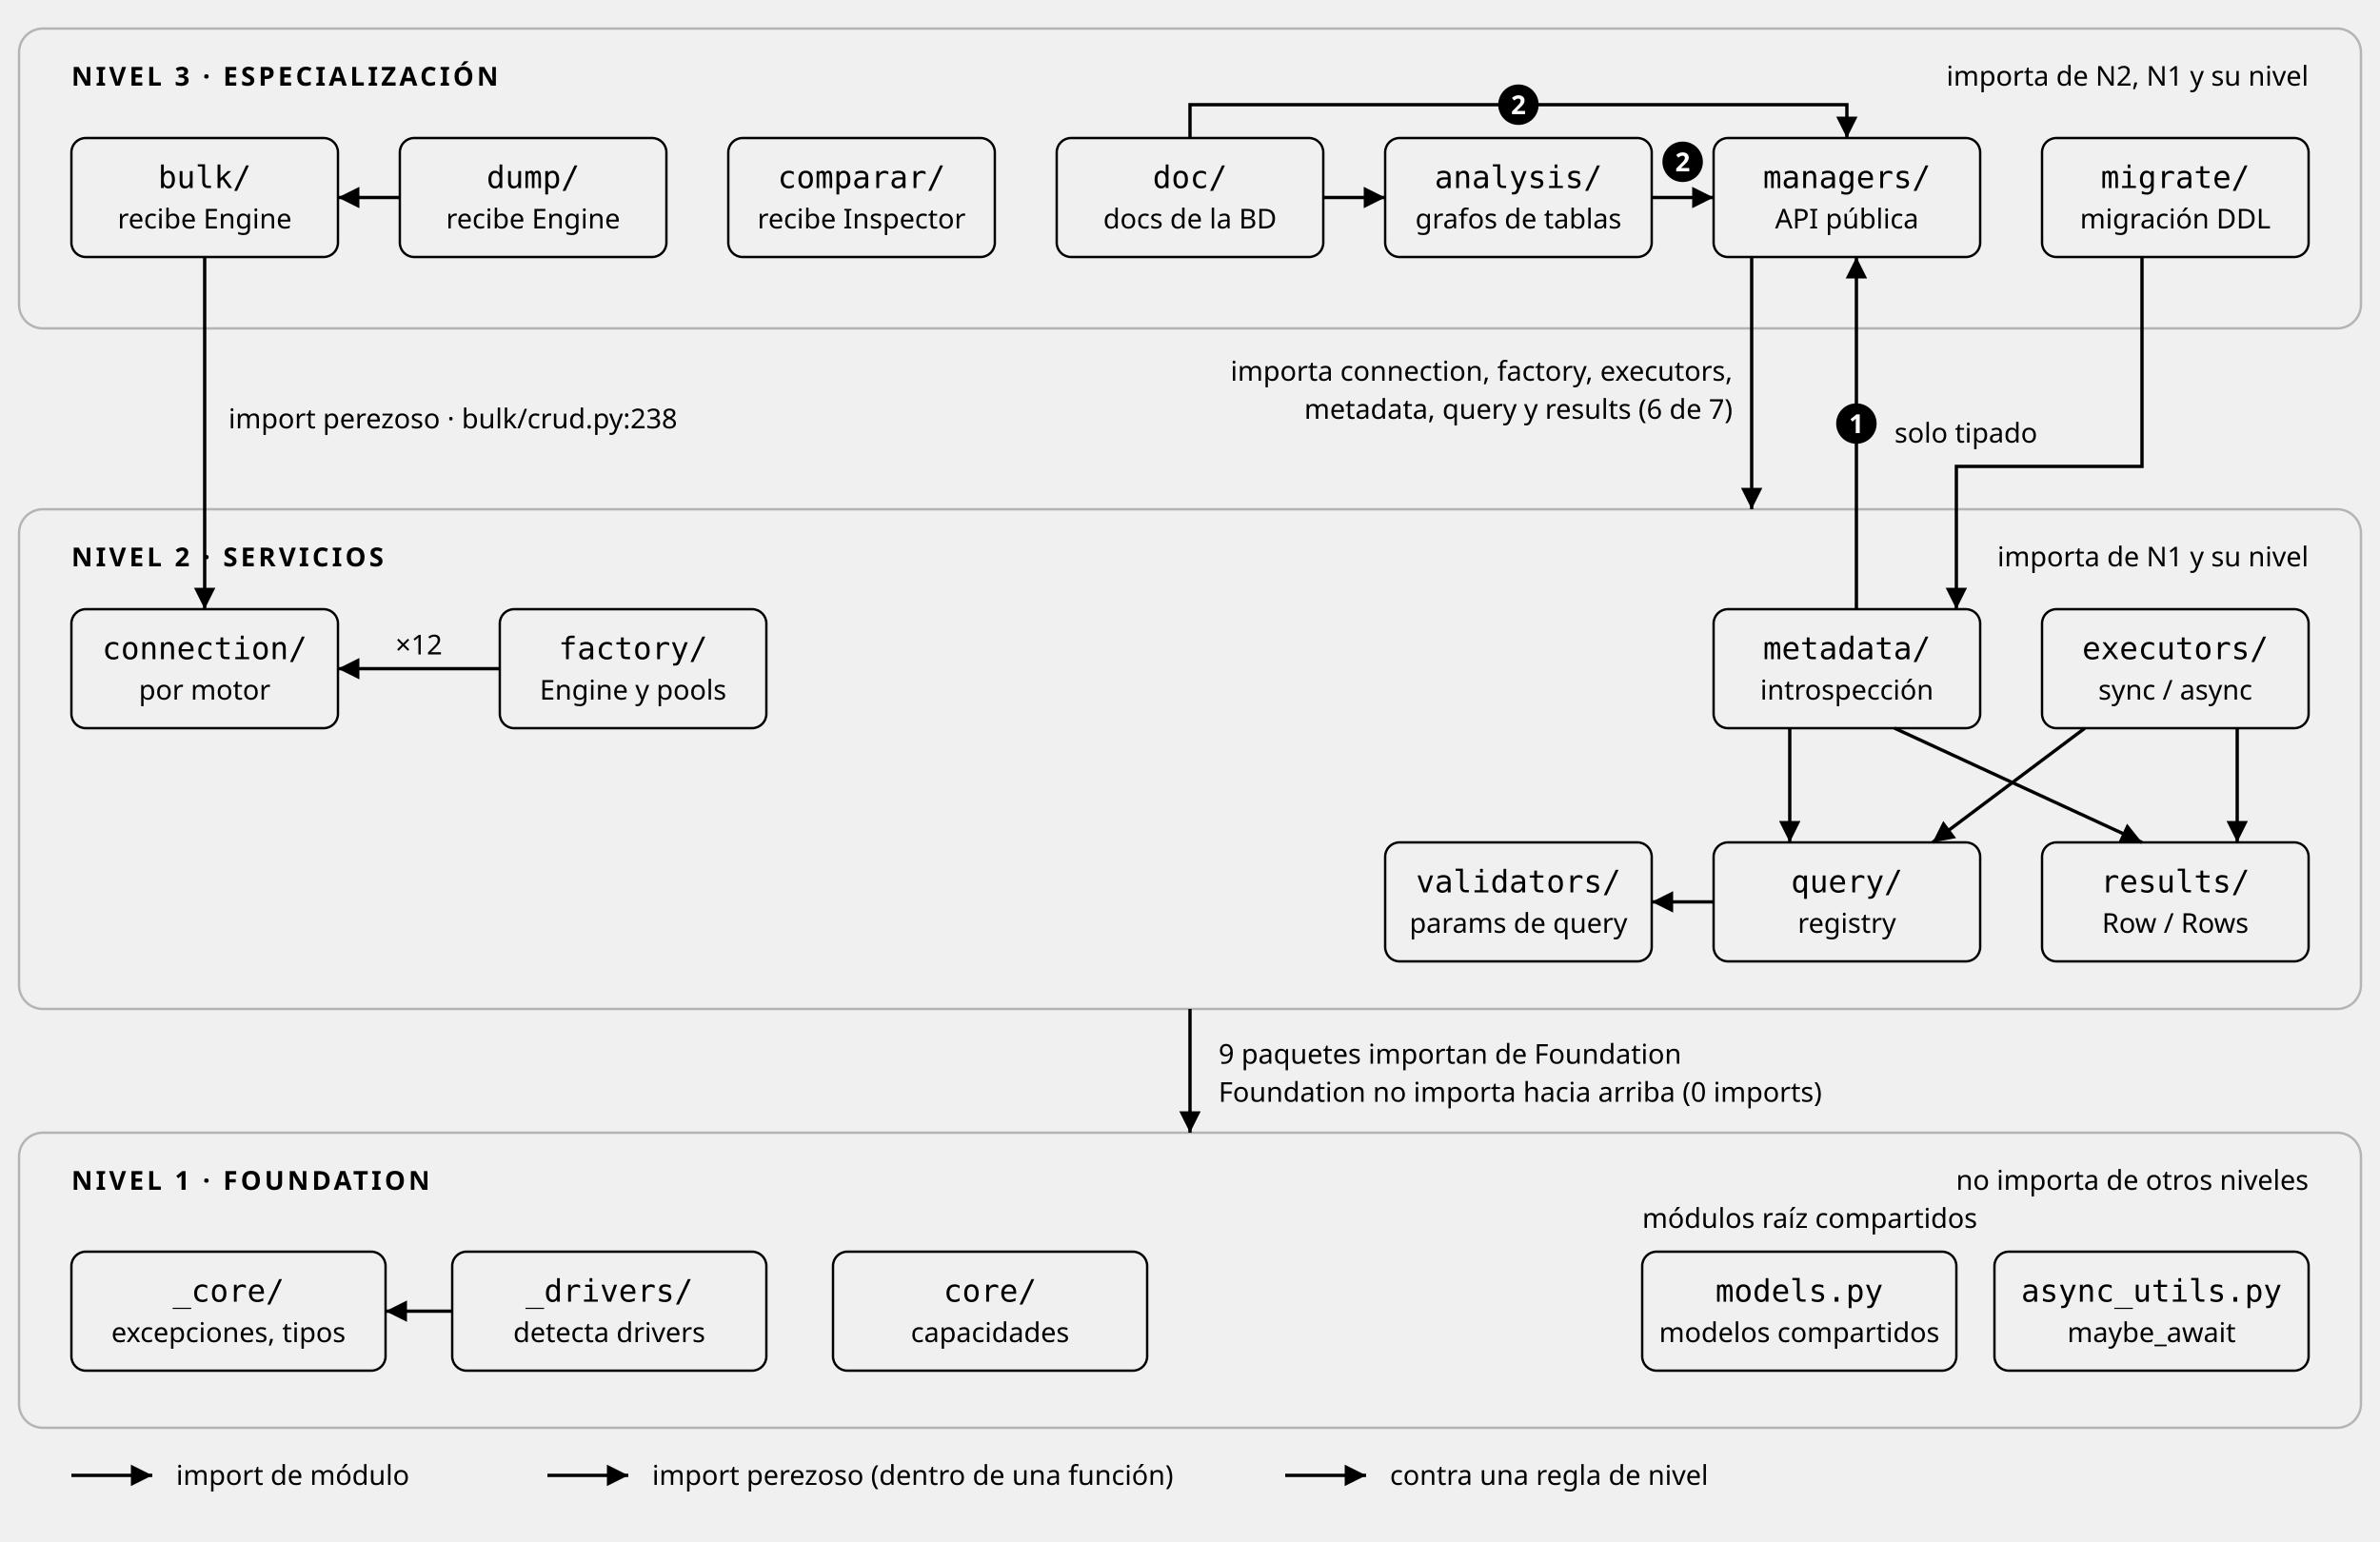
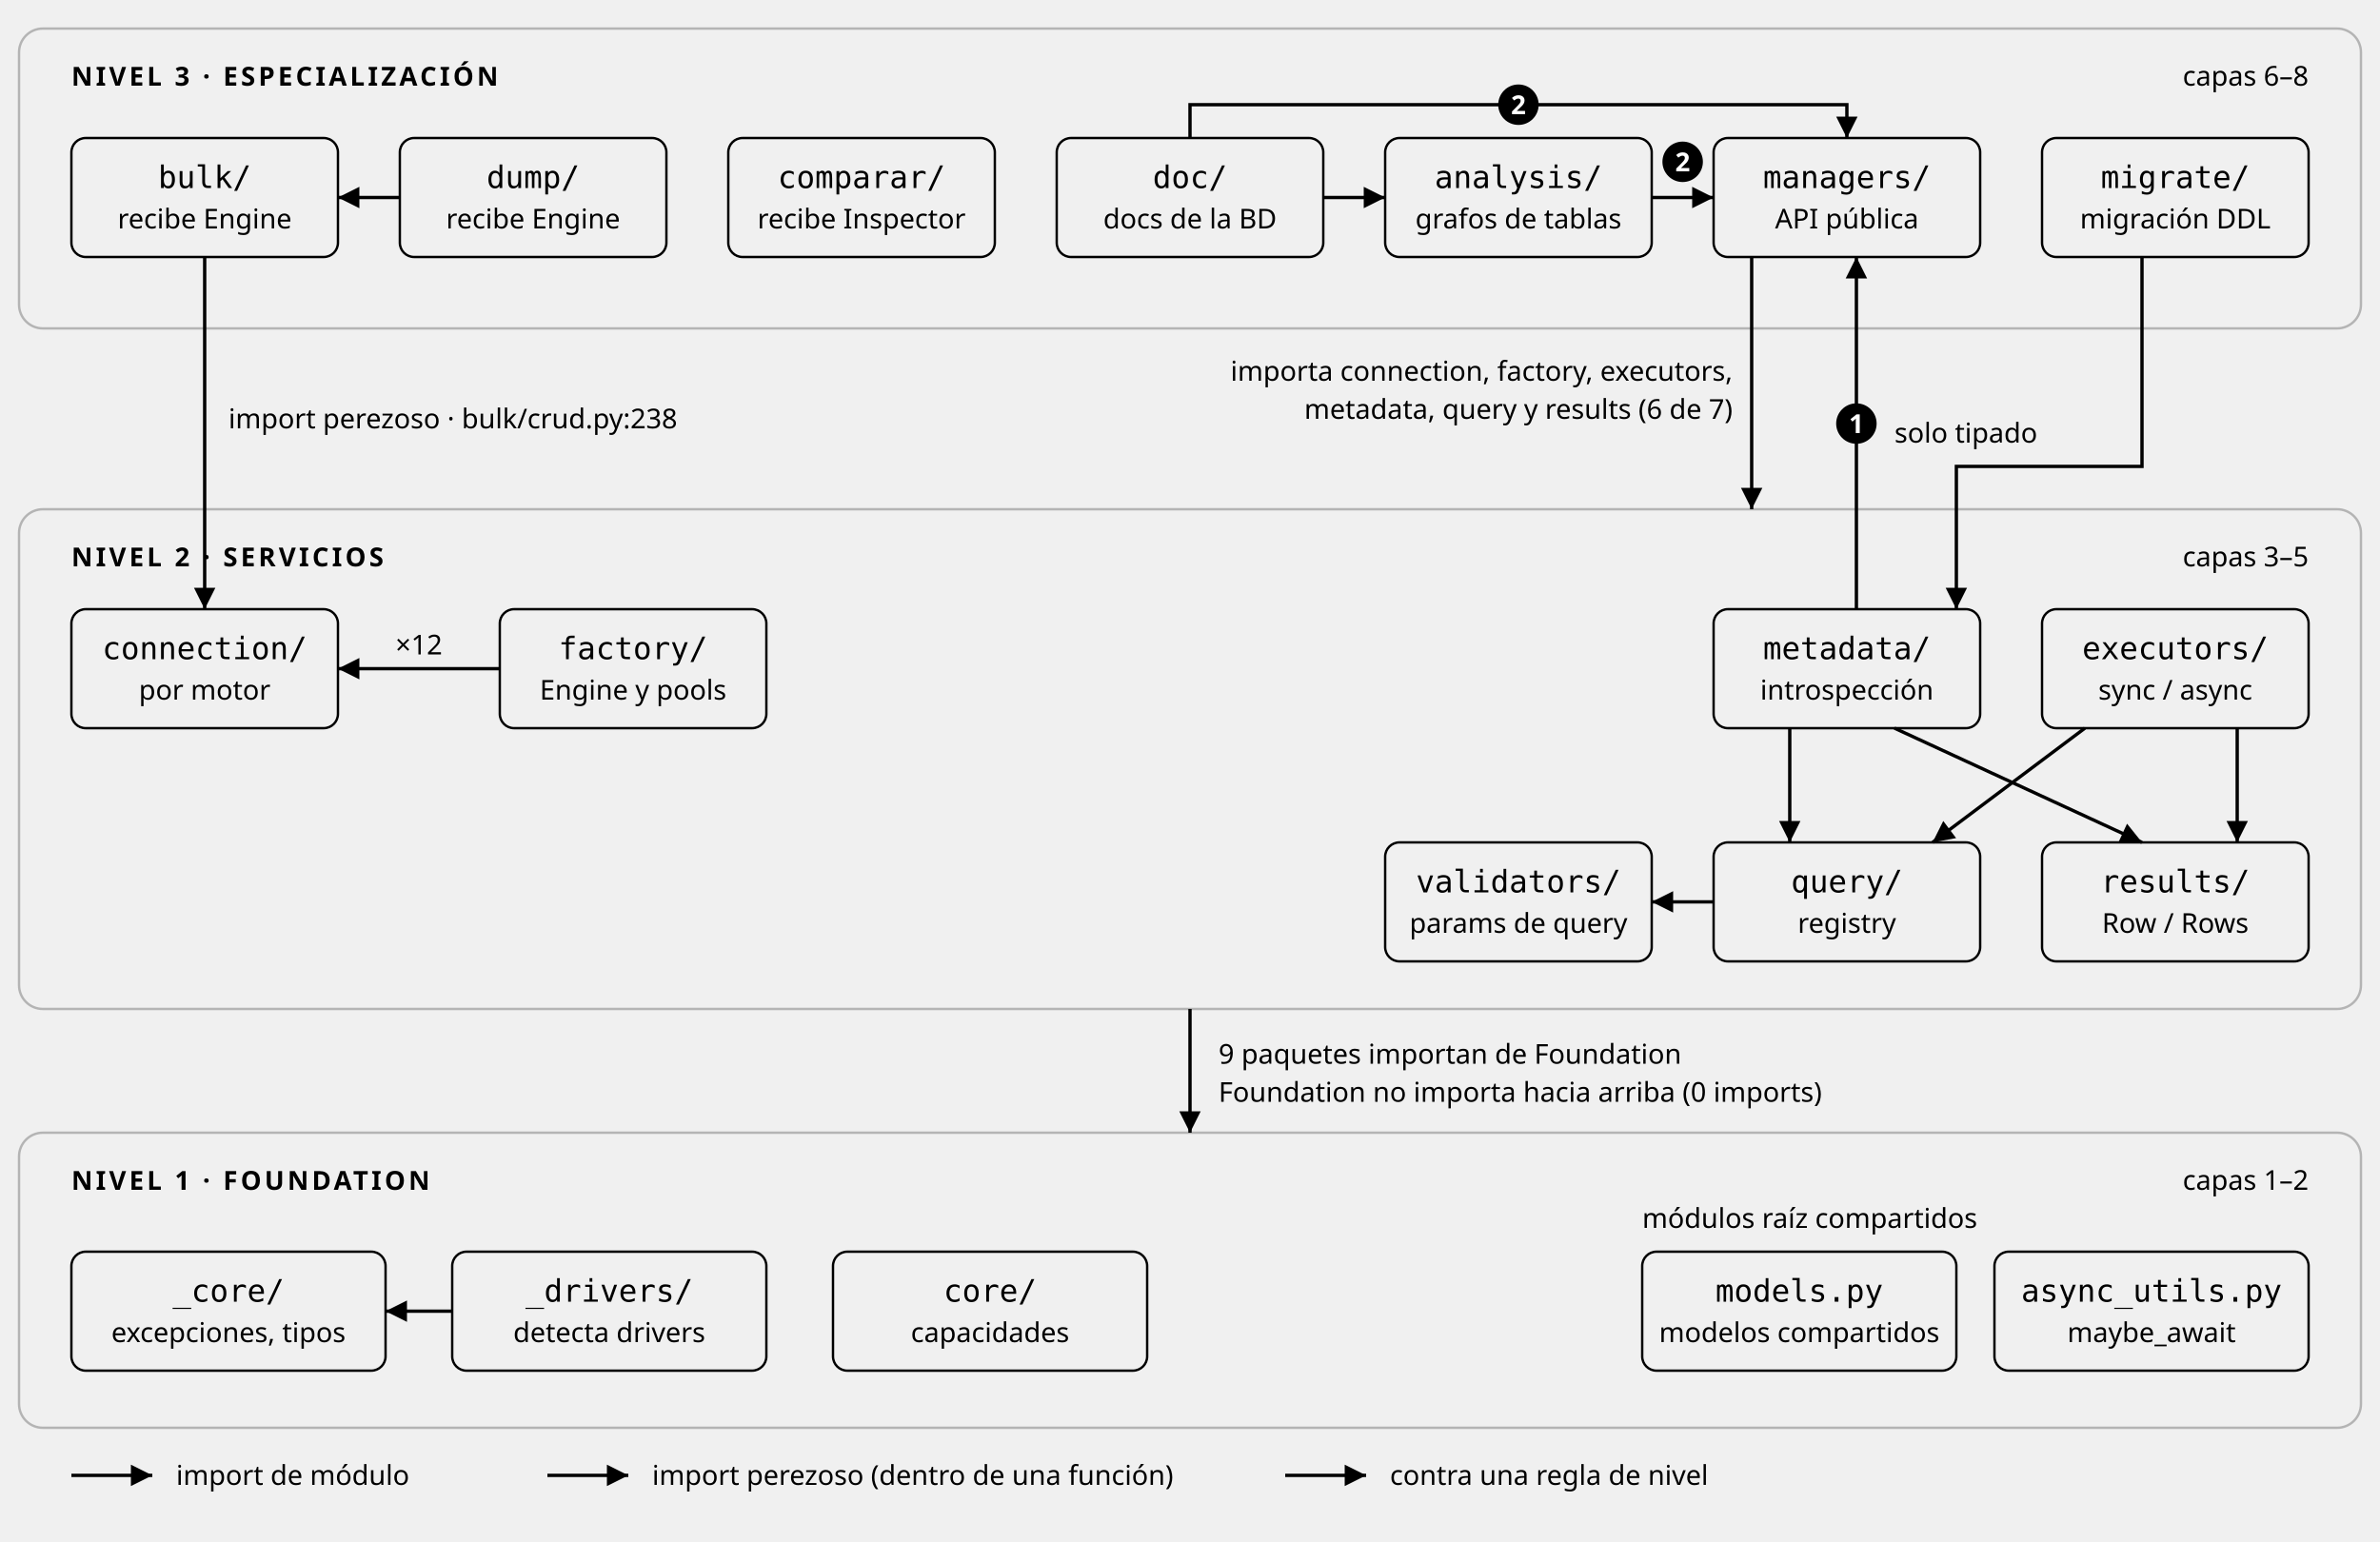
<svg xmlns="http://www.w3.org/2000/svg" class="arq" viewBox="0 0 1000 648" role="img" aria-label="Los tres niveles de util_bbdd con sus imports reales: factory importa de connection en un solo sentido, metadata importa managers solo para tipado y analysis y doc importan el manager concreto." font-family="system-ui,sans-serif">
  <defs>
    <marker id="arq-h" viewBox="0 0 10 10" refX="10" refY="5" markerWidth="9" markerHeight="9" markerUnits="userSpaceOnUse" orient="auto">
      <path class="arq-head" d="M0 0L10 5L0 10z" fill="currentColor" />
    </marker>
    <marker id="arq-h-warn" viewBox="0 0 10 10" refX="10" refY="5" markerWidth="9" markerHeight="9" markerUnits="userSpaceOnUse" orient="auto">
      <path class="arq-head-warn" d="M0 0L10 5L0 10z" fill="currentColor" />
    </marker>
  </defs>
  <rect class="arq-band arq-band-3" x="8" y="12" width="984" height="126" rx="10" fill="none" stroke="currentColor" stroke-opacity=".25" />
  <rect class="arq-band arq-band-2" x="8" y="214" width="984" height="210" rx="10" fill="none" stroke="currentColor" stroke-opacity=".25" />
  <rect class="arq-band arq-band-1" x="8" y="476" width="984" height="124" rx="10" fill="none" stroke="currentColor" stroke-opacity=".25" />
  <text class="arq-band-label" x="30" y="36" font-size="11" font-weight="600" letter-spacing="1.3" fill="currentColor">NIVEL 3 · ESPECIALIZACIÓN</text>
-   <text class="arq-band-note" x="970" y="36" text-anchor="end" font-family="system-ui,sans-serif" font-size="11.5" fill="currentColor">importa de N2, N1 y su nivel</text>
+   <text class="arq-band-note" x="970" y="36" text-anchor="end" font-family="system-ui,sans-serif" font-size="11.5" fill="currentColor">capas 6–8</text>
  <text class="arq-band-label" x="30" y="238" font-size="11" font-weight="600" letter-spacing="1.3" fill="currentColor">NIVEL 2 · SERVICIOS</text>
-   <text class="arq-band-note" x="970" y="238" text-anchor="end" font-family="system-ui,sans-serif" font-size="11.5" fill="currentColor">importa de N1 y su nivel</text>
+   <text class="arq-band-note" x="970" y="238" text-anchor="end" font-family="system-ui,sans-serif" font-size="11.5" fill="currentColor">capas 3–5</text>
  <text class="arq-band-label" x="30" y="500" font-size="11" font-weight="600" letter-spacing="1.3" fill="currentColor">NIVEL 1 · FOUNDATION</text>
-   <text class="arq-band-note" x="970" y="500" text-anchor="end" font-family="system-ui,sans-serif" font-size="11.5" fill="currentColor">no importa de otros niveles</text>
+   <text class="arq-band-note" x="970" y="500" text-anchor="end" font-family="system-ui,sans-serif" font-size="11.5" fill="currentColor">capas 1–2</text>
  <path class="arq-edge " d="M168 83 H142" fill="none" stroke="currentColor" stroke-width="1.4" marker-end="url(#arq-h)" />
  <path class="arq-edge " d="M556 83 H582" fill="none" stroke="currentColor" stroke-width="1.4" marker-end="url(#arq-h)" />
  <path class="arq-edge warn" d="M694 83 H720" fill="none" stroke="currentColor" stroke-width="1.4" marker-end="url(#arq-h-warn)" />
  <path class="arq-edge warn" d="M500 58 V44 H776 V58" fill="none" stroke="currentColor" stroke-width="1.4" marker-end="url(#arq-h-warn)" />
  <path class="arq-edge lazy" d="M86 108 V256" fill="none" stroke="currentColor" stroke-width="1.4" marker-end="url(#arq-h)" />
  <path class="arq-edge " d="M736 108 V214" fill="none" stroke="currentColor" stroke-width="1.4" marker-end="url(#arq-h)" />
  <path class="arq-edge warn" d="M780 256 V108" fill="none" stroke="currentColor" stroke-width="1.4" marker-end="url(#arq-h-warn)" />
  <path class="arq-edge " d="M900 108 V196 H822 V256" fill="none" stroke="currentColor" stroke-width="1.4" marker-end="url(#arq-h)" />
  <path class="arq-edge " d="M752 306 V354" fill="none" stroke="currentColor" stroke-width="1.4" marker-end="url(#arq-h)" />
  <path class="arq-edge " d="M796 306 L900 354" fill="none" stroke="currentColor" stroke-width="1.4" marker-end="url(#arq-h)" />
  <path class="arq-edge " d="M876 306 L812 354" fill="none" stroke="currentColor" stroke-width="1.4" marker-end="url(#arq-h)" />
  <path class="arq-edge " d="M940 306 V354" fill="none" stroke="currentColor" stroke-width="1.4" marker-end="url(#arq-h)" />
  <path class="arq-edge " d="M720 379 H694" fill="none" stroke="currentColor" stroke-width="1.4" marker-end="url(#arq-h)" />
  <path class="arq-edge " d="M210 281 H142" fill="none" stroke="currentColor" stroke-width="1.4" marker-end="url(#arq-h)" />
  <path class="arq-edge " d="M500 424 V476" fill="none" stroke="currentColor" stroke-width="1.4" marker-end="url(#arq-h)" />
  <path class="arq-edge " d="M190 551 H162" fill="none" stroke="currentColor" stroke-width="1.4" marker-end="url(#arq-h)" />
  <g class="arq-node">
    <rect x="30" y="58" width="112" height="50" rx="6" fill="none" stroke="currentColor" />
    <text class="arq-name" x="86" y="79" text-anchor="middle" font-family="ui-monospace,Consolas,monospace" font-size="13" fill="currentColor">bulk/</text>
    <text class="arq-sub" x="86" y="96" text-anchor="middle" font-family="system-ui,sans-serif" font-size="11.5" fill="currentColor">recibe Engine</text>
  </g>
  <g class="arq-node">
    <rect x="168" y="58" width="112" height="50" rx="6" fill="none" stroke="currentColor" />
    <text class="arq-name" x="224" y="79" text-anchor="middle" font-family="ui-monospace,Consolas,monospace" font-size="13" fill="currentColor">dump/</text>
    <text class="arq-sub" x="224" y="96" text-anchor="middle" font-family="system-ui,sans-serif" font-size="11.5" fill="currentColor">recibe Engine</text>
  </g>
  <g class="arq-node">
    <rect x="306" y="58" width="112" height="50" rx="6" fill="none" stroke="currentColor" />
    <text class="arq-name" x="362" y="79" text-anchor="middle" font-family="ui-monospace,Consolas,monospace" font-size="13" fill="currentColor">comparar/</text>
    <text class="arq-sub" x="362" y="96" text-anchor="middle" font-family="system-ui,sans-serif" font-size="11.5" fill="currentColor">recibe Inspector</text>
  </g>
  <g class="arq-node">
    <rect x="444" y="58" width="112" height="50" rx="6" fill="none" stroke="currentColor" />
    <text class="arq-name" x="500" y="79" text-anchor="middle" font-family="ui-monospace,Consolas,monospace" font-size="13" fill="currentColor">doc/</text>
    <text class="arq-sub" x="500" y="96" text-anchor="middle" font-family="system-ui,sans-serif" font-size="11.5" fill="currentColor">docs de la BD</text>
  </g>
  <g class="arq-node">
    <rect x="582" y="58" width="112" height="50" rx="6" fill="none" stroke="currentColor" />
    <text class="arq-name" x="638" y="79" text-anchor="middle" font-family="ui-monospace,Consolas,monospace" font-size="13" fill="currentColor">analysis/</text>
    <text class="arq-sub" x="638" y="96" text-anchor="middle" font-family="system-ui,sans-serif" font-size="11.5" fill="currentColor">grafos de tablas</text>
  </g>
  <g class="arq-node">
    <rect x="720" y="58" width="112" height="50" rx="6" fill="none" stroke="currentColor" />
    <text class="arq-name" x="776" y="79" text-anchor="middle" font-family="ui-monospace,Consolas,monospace" font-size="13" fill="currentColor">managers/</text>
    <text class="arq-sub" x="776" y="96" text-anchor="middle" font-family="system-ui,sans-serif" font-size="11.5" fill="currentColor">API pública</text>
  </g>
  <g class="arq-node">
    <rect x="858" y="58" width="112" height="50" rx="6" fill="none" stroke="currentColor" />
    <text class="arq-name" x="914" y="79" text-anchor="middle" font-family="ui-monospace,Consolas,monospace" font-size="13" fill="currentColor">migrate/</text>
    <text class="arq-sub" x="914" y="96" text-anchor="middle" font-family="system-ui,sans-serif" font-size="11.5" fill="currentColor">migración DDL</text>
  </g>
  <g class="arq-node">
    <rect x="30" y="256" width="112" height="50" rx="6" fill="none" stroke="currentColor" />
    <text class="arq-name" x="86" y="277" text-anchor="middle" font-family="ui-monospace,Consolas,monospace" font-size="13" fill="currentColor">connection/</text>
    <text class="arq-sub" x="86" y="294" text-anchor="middle" font-family="system-ui,sans-serif" font-size="11.5" fill="currentColor">por motor</text>
  </g>
  <g class="arq-node">
    <rect x="210" y="256" width="112" height="50" rx="6" fill="none" stroke="currentColor" />
    <text class="arq-name" x="266" y="277" text-anchor="middle" font-family="ui-monospace,Consolas,monospace" font-size="13" fill="currentColor">factory/</text>
    <text class="arq-sub" x="266" y="294" text-anchor="middle" font-family="system-ui,sans-serif" font-size="11.5" fill="currentColor">Engine y pools</text>
  </g>
  <g class="arq-node">
    <rect x="720" y="256" width="112" height="50" rx="6" fill="none" stroke="currentColor" />
    <text class="arq-name" x="776" y="277" text-anchor="middle" font-family="ui-monospace,Consolas,monospace" font-size="13" fill="currentColor">metadata/</text>
    <text class="arq-sub" x="776" y="294" text-anchor="middle" font-family="system-ui,sans-serif" font-size="11.5" fill="currentColor">introspección</text>
  </g>
  <g class="arq-node">
    <rect x="858" y="256" width="112" height="50" rx="6" fill="none" stroke="currentColor" />
    <text class="arq-name" x="914" y="277" text-anchor="middle" font-family="ui-monospace,Consolas,monospace" font-size="13" fill="currentColor">executors/</text>
    <text class="arq-sub" x="914" y="294" text-anchor="middle" font-family="system-ui,sans-serif" font-size="11.5" fill="currentColor">sync / async</text>
  </g>
  <g class="arq-node">
    <rect x="582" y="354" width="112" height="50" rx="6" fill="none" stroke="currentColor" />
    <text class="arq-name" x="638" y="375" text-anchor="middle" font-family="ui-monospace,Consolas,monospace" font-size="13" fill="currentColor">validators/</text>
    <text class="arq-sub" x="638" y="392" text-anchor="middle" font-family="system-ui,sans-serif" font-size="11.5" fill="currentColor">params de query</text>
  </g>
  <g class="arq-node">
    <rect x="720" y="354" width="112" height="50" rx="6" fill="none" stroke="currentColor" />
    <text class="arq-name" x="776" y="375" text-anchor="middle" font-family="ui-monospace,Consolas,monospace" font-size="13" fill="currentColor">query/</text>
    <text class="arq-sub" x="776" y="392" text-anchor="middle" font-family="system-ui,sans-serif" font-size="11.5" fill="currentColor">registry</text>
  </g>
  <g class="arq-node">
    <rect x="858" y="354" width="112" height="50" rx="6" fill="none" stroke="currentColor" />
    <text class="arq-name" x="914" y="375" text-anchor="middle" font-family="ui-monospace,Consolas,monospace" font-size="13" fill="currentColor">results/</text>
    <text class="arq-sub" x="914" y="392" text-anchor="middle" font-family="system-ui,sans-serif" font-size="11.5" fill="currentColor">Row / Rows</text>
  </g>
  <g class="arq-node">
    <rect x="30" y="526" width="132" height="50" rx="6" fill="none" stroke="currentColor" />
    <text class="arq-name" x="96" y="547" text-anchor="middle" font-family="ui-monospace,Consolas,monospace" font-size="13" fill="currentColor">_core/</text>
    <text class="arq-sub" x="96" y="564" text-anchor="middle" font-family="system-ui,sans-serif" font-size="11.5" fill="currentColor">excepciones, tipos</text>
  </g>
  <g class="arq-node">
    <rect x="190" y="526" width="132" height="50" rx="6" fill="none" stroke="currentColor" />
    <text class="arq-name" x="256" y="547" text-anchor="middle" font-family="ui-monospace,Consolas,monospace" font-size="13" fill="currentColor">_drivers/</text>
    <text class="arq-sub" x="256" y="564" text-anchor="middle" font-family="system-ui,sans-serif" font-size="11.5" fill="currentColor">detecta drivers</text>
  </g>
  <g class="arq-node">
    <rect x="350" y="526" width="132" height="50" rx="6" fill="none" stroke="currentColor" />
    <text class="arq-name" x="416" y="547" text-anchor="middle" font-family="ui-monospace,Consolas,monospace" font-size="13" fill="currentColor">core/</text>
    <text class="arq-sub" x="416" y="564" text-anchor="middle" font-family="system-ui,sans-serif" font-size="11.5" fill="currentColor">capacidades</text>
  </g>
  <g class="arq-node arq-shared">
    <rect x="690" y="526" width="132" height="50" rx="6" fill="none" stroke="currentColor" />
    <text class="arq-name" x="756" y="547" text-anchor="middle" font-family="ui-monospace,Consolas,monospace" font-size="13" fill="currentColor">models.py</text>
    <text class="arq-sub" x="756" y="564" text-anchor="middle" font-family="system-ui,sans-serif" font-size="11.5" fill="currentColor">modelos compartidos</text>
  </g>
  <g class="arq-node arq-shared">
    <rect x="838" y="526" width="132" height="50" rx="6" fill="none" stroke="currentColor" />
    <text class="arq-name" x="904" y="547" text-anchor="middle" font-family="ui-monospace,Consolas,monospace" font-size="13" fill="currentColor">async_utils.py</text>
    <text class="arq-sub" x="904" y="564" text-anchor="middle" font-family="system-ui,sans-serif" font-size="11.5" fill="currentColor">maybe_await</text>
  </g>
  <text class="arq-lbl" x="96" y="180" text-anchor="start" font-family="system-ui,sans-serif" font-size="11.5" fill="currentColor">import perezoso · bulk/crud.py:238</text>
  <text class="arq-lbl" x="728" y="160" text-anchor="end" font-family="system-ui,sans-serif" font-size="11.5" fill="currentColor">importa connection, factory, executors,</text>
  <text class="arq-lbl" x="728" y="176" text-anchor="end" font-family="system-ui,sans-serif" font-size="11.5" fill="currentColor">metadata, query y results (6 de 7)</text>
  <text class="arq-lbl" x="796" y="186" text-anchor="start" font-family="system-ui,sans-serif" font-size="11.5" fill="currentColor">solo tipado</text>
  <text class="arq-lbl" x="176" y="275" text-anchor="middle" font-family="system-ui,sans-serif" font-size="11.5" fill="currentColor">×12</text>
  <text class="arq-lbl" x="512" y="447" text-anchor="start" font-family="system-ui,sans-serif" font-size="11.5" fill="currentColor">9 paquetes importan de Foundation</text>
  <text class="arq-lbl" x="512" y="463" text-anchor="start" font-family="system-ui,sans-serif" font-size="11.5" fill="currentColor">Foundation no importa hacia arriba (0 imports)</text>
  <text class="arq-lbl" x="690" y="516" text-anchor="start" font-family="system-ui,sans-serif" font-size="11.5" fill="currentColor">módulos raíz compartidos</text>
  <g class="arq-badge">
    <circle class="arq-badge-warn" cx="780" cy="178" r="8.5" fill="currentColor" />
    <text class="arq-badge-num" x="780" y="182" text-anchor="middle" font-family="system-ui,sans-serif" font-size="11" font-weight="700" fill="#fff">1</text>
  </g>
  <g class="arq-badge">
    <circle class="arq-badge-warn" cx="707" cy="68" r="8.5" fill="currentColor" />
    <text class="arq-badge-num" x="707" y="72" text-anchor="middle" font-family="system-ui,sans-serif" font-size="11" font-weight="700" fill="#fff">2</text>
  </g>
  <g class="arq-badge">
    <circle class="arq-badge-warn" cx="638" cy="44" r="8.5" fill="currentColor" />
    <text class="arq-badge-num" x="638" y="48" text-anchor="middle" font-family="system-ui,sans-serif" font-size="11" font-weight="700" fill="#fff">2</text>
  </g>
  <path class="arq-edge " d="M30 620 H64" fill="none" stroke="currentColor" stroke-width="1.4" marker-end="url(#arq-h)" />
  <text class="arq-lbl" x="74" y="624" text-anchor="start" font-family="system-ui,sans-serif" font-size="11.5" fill="currentColor">import de módulo</text>
  <path class="arq-edge lazy" d="M230 620 H264" fill="none" stroke="currentColor" stroke-width="1.4" marker-end="url(#arq-h)" />
  <text class="arq-lbl" x="274" y="624" text-anchor="start" font-family="system-ui,sans-serif" font-size="11.5" fill="currentColor">import perezoso (dentro de una función)</text>
  <path class="arq-edge warn" d="M540 620 H574" fill="none" stroke="currentColor" stroke-width="1.4" marker-end="url(#arq-h-warn)" />
  <text class="arq-lbl" x="584" y="624" text-anchor="start" font-family="system-ui,sans-serif" font-size="11.5" fill="currentColor">contra una regla de nivel</text>
</svg>
